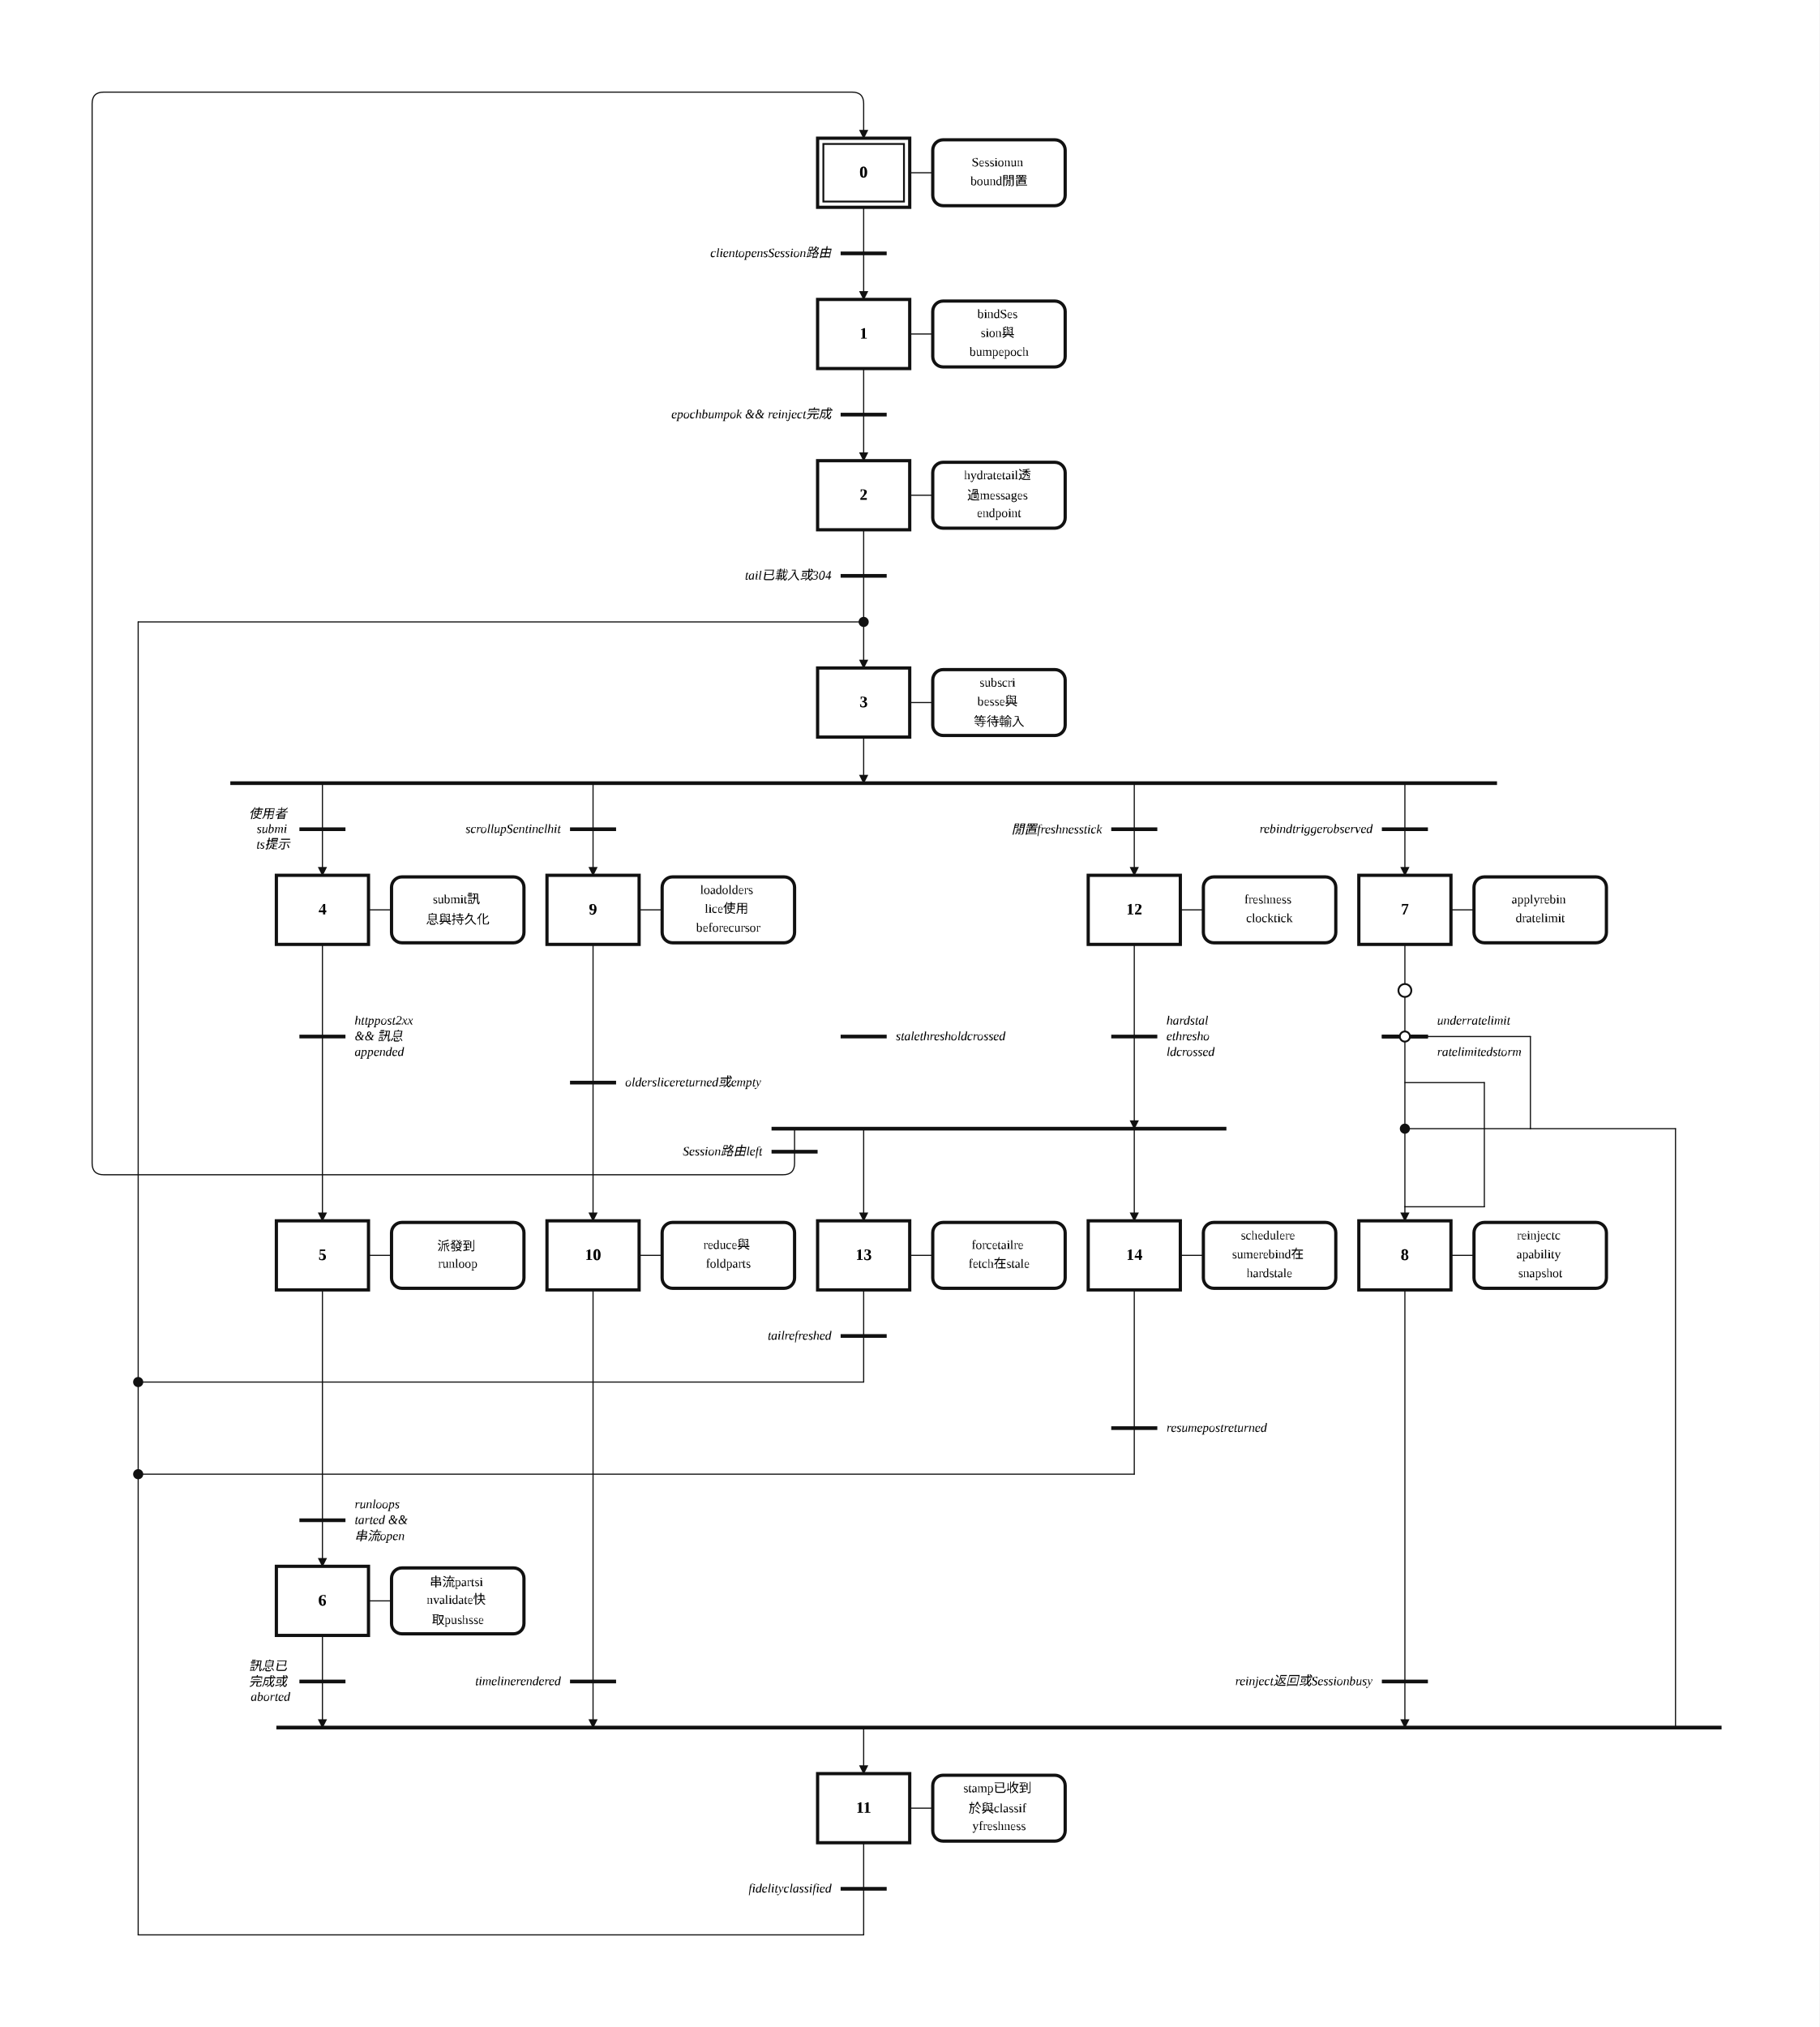
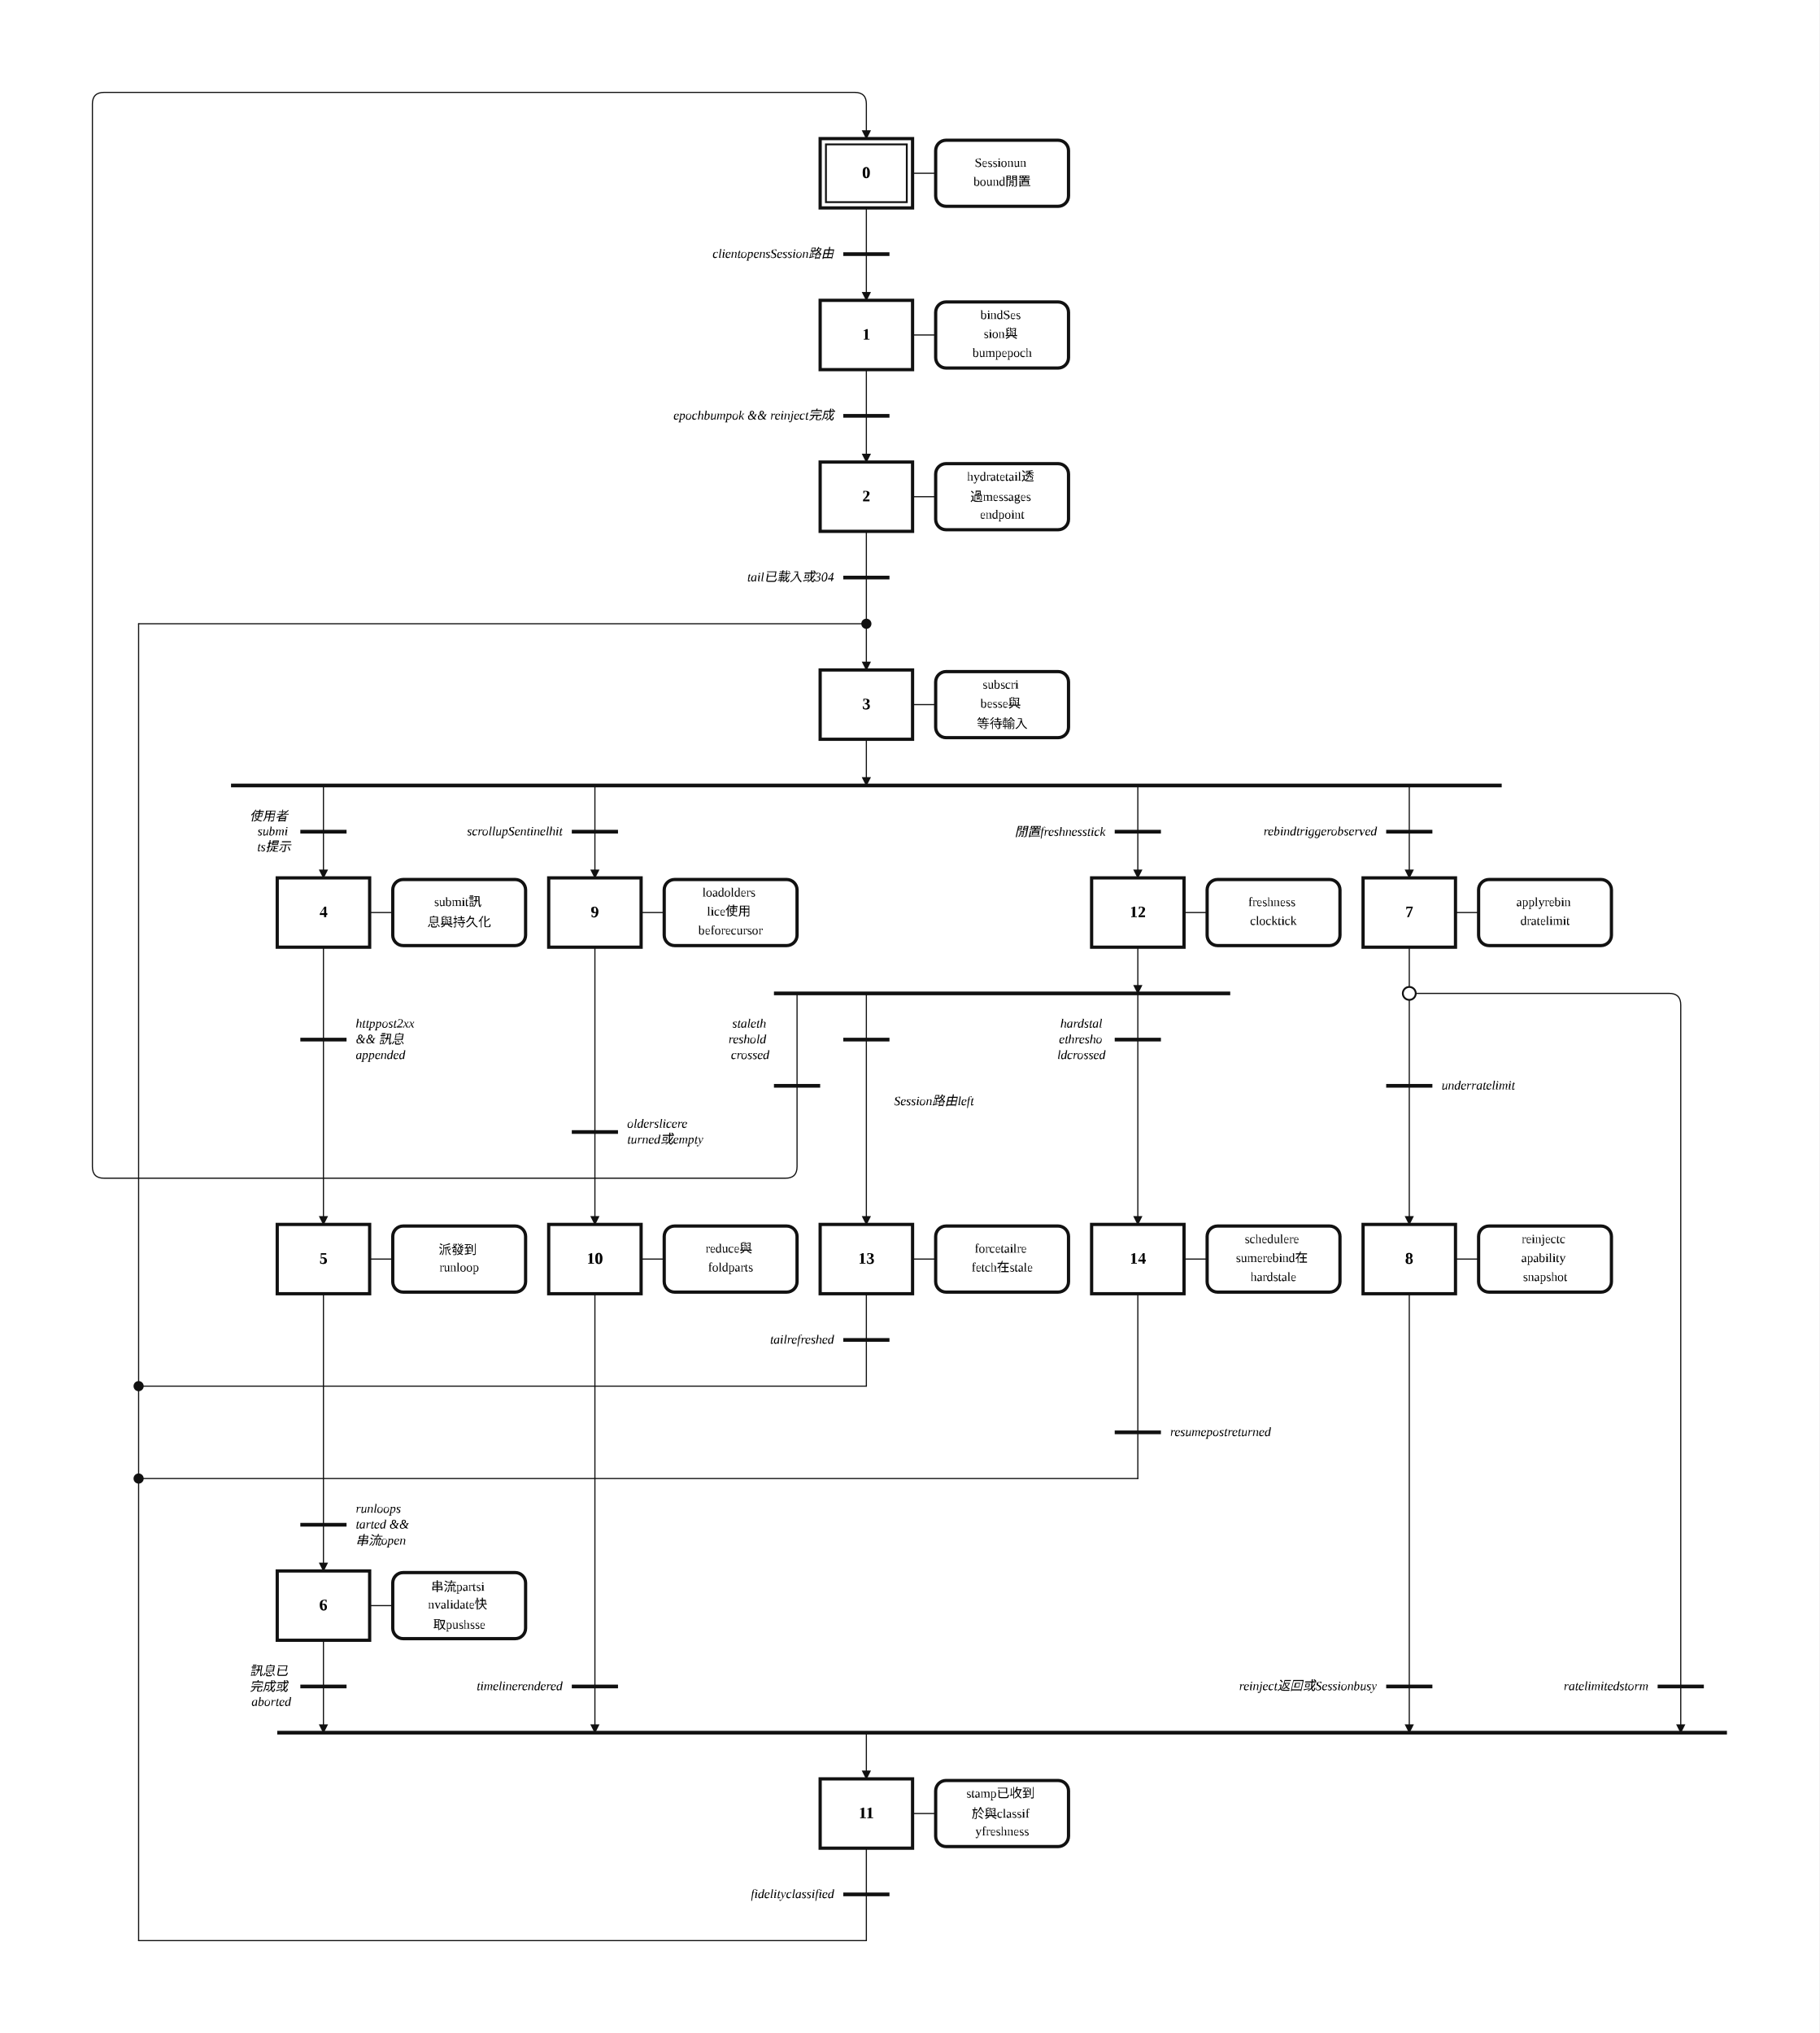
- <svg xmlns="http://www.w3.org/2000/svg" width="1580" height="1760" viewBox="-34.00 -2.00 79.00 88.00" role="img">
+ <svg xmlns="http://www.w3.org/2000/svg" width="1575" height="1760" viewBox="-34.00 -2.00 78.75 88.00" role="img">
  <style>
.step{fill:#fff;stroke:#111;stroke-width:.14}.step-inner{fill:none;stroke:#111;stroke-width:.08}
.action{fill:#fff;stroke:#111;stroke-width:.14}.gate{stroke:#111;stroke-width:.16}
.edge{fill:none;stroke:#111;stroke-width:.05;stroke-linecap:round;stroke-linejoin:round}.edge-arrow{marker-end:url(#arrow)}
.flyover-mask{stroke:#fff;stroke-width:.12;stroke-linecap:round}
.flyover{fill:none;stroke:#111;stroke-width:.05;stroke-linecap:round}
.junction{fill:#111;stroke:#111;stroke-width:0}.branch-junction{fill:#fff;stroke:#111;stroke-width:.08}
.assoc{stroke:#111;stroke-width:.05}.label{font:bold .7px 'Times New Roman', 'BiauKai', 'DFKai-SB', serif;text-anchor:middle;dominant-baseline:middle}
.action-label{font:.55px 'Times New Roman', 'BiauKai', 'DFKai-SB', serif;text-anchor:middle;dominant-baseline:middle}.gate-label{font:italic .55px 'Times New Roman', 'BiauKai', 'DFKai-SB', serif;text-anchor:start;dominant-baseline:middle}.gate-label-left{font:italic .55px 'Times New Roman', 'BiauKai', 'DFKai-SB', serif;text-anchor:end;dominant-baseline:middle}
</style>
  <defs>
    <marker id="arrow" markerWidth="0.4" markerHeight="0.4" refX="0.36" refY="0.2" orient="auto" markerUnits="userSpaceOnUse">
      <path d="M 0 0 L 0.4 0.2 L 0 0.4 z" fill="#111" />
    </marker>
  </defs>
-   <rect x="-34.00" y="-2.00" width="79.00" height="88.00" fill="white" />
+   <rect x="-34.00" y="-2.00" width="78.75" height="88.00" fill="white" />
  <path class="edge edge-arrow" d="M 3.50 23.00 L 3.50 27.00" />
  <path class="edge" d="M 3.50 7.00 L 3.50 9.00" />
  <path class="edge edge-arrow" d="M 3.50 9.00 L 3.50 11.00" />
  <path class="edge" d="M 3.50 14.00 L 3.50 16.00" />
  <path class="edge edge-arrow" d="M 3.50 16.00 L 3.50 18.00" />
  <path class="edge" d="M 3.50 21.00 L 3.50 23.00" />
  <path class="edge edge-arrow" d="M 3.50 30.00 L 3.50 32.00" />
  <path class="edge edge-arrow" d="M -20.00 32.00 L -20.00 36.00" />
  <path class="edge edge-arrow" d="M 27.00 32.00 L 27.00 36.00" />
  <path class="edge edge-arrow" d="M -8.25 32.00 L -8.25 36.00" />
  <path class="edge edge-arrow" d="M 15.25 32.00 L 15.25 36.00" />
  <path class="edge" d="M -20.00 39.00 L -20.00 43.00" />
  <path class="edge edge-arrow" d="M -20.00 43.00 L -20.00 51.00" />
  <path class="edge" d="M -20.00 54.00 L -20.00 64.00" />
  <path class="edge edge-arrow" d="M -20.00 64.00 L -20.00 66.00" />
  <path class="edge edge-arrow" d="M -20.00 69.00 L -20.00 73.00" />
  <path class="edge edge-arrow" d="M 3.50 73.00 L 3.50 75.00" />
  <path class="edge" d="M 27.00 39.00 L 27.00 41.00" />
-   <path class="edge" d="M 27.00 41.00 L 27.00 50.39" />
-   <path class="edge" d="M 27.00 50.39 L 30.45 50.39" />
-   <path class="edge" d="M 30.45 50.39 L 30.45 45.00" />
-   <path class="edge" d="M 30.45 45.00 L 27.00 45.00" />
-   <path class="edge edge-arrow" d="M 27.00 50.39 L 27.00 51.00" />
-   <path class="edge" d="M 27.00 43.00 L 32.45 43.00" />
-   <path class="edge" d="M 32.45 43.00 L 32.45 47.00" />
-   <path class="edge" d="M 32.45 47.00 L 27.00 47.00" />
-   <path class="edge" d="M 32.45 47.00 L 38.75 47.00" />
-   <path class="edge" d="M 38.75 47.00 L 38.75 73.00" />
-   <path class="edge" d="M 38.75 73.00 L 3.50 73.00" />
+   <path class="edge" d="M 27.00 41.00 L 27.00 45.00" />
+   <path class="edge edge-arrow" d="M 27.00 45.00 L 27.00 51.00" />
+   <path class="edge edge-arrow" d="M 27.00 41.00 L 38.25 41.00 Q 38.75 41.00 38.75 41.50 L 38.75 73.00" />
  <path class="edge edge-arrow" d="M 27.00 54.00 L 27.00 73.00" />
-   <path class="edge" d="M -8.25 39.00 L -8.25 45.00" />
-   <path class="edge edge-arrow" d="M -8.25 45.00 L -8.25 51.00" />
+   <path class="edge" d="M -8.25 39.00 L -8.25 47.00" />
+   <path class="edge edge-arrow" d="M -8.25 47.00 L -8.25 51.00" />
  <path class="edge edge-arrow" d="M -8.25 54.00 L -8.25 73.00" />
  <path class="edge" d="M 3.50 78.00 L 3.50 80.00" />
  <path class="edge" d="M 3.50 80.00 L 3.50 82.00" />
  <path class="edge" d="M 3.50 82.00 L -28.00 82.00" />
  <path class="edge" d="M -28.00 82.00 L -28.00 25.00" />
  <path class="edge" d="M -28.00 25.00 L 3.50 25.00" />
-   <path class="edge edge-arrow" d="M 15.25 39.00 L 15.25 47.00" />
-   <path class="edge edge-arrow" d="M 3.50 47.00 L 3.50 51.00" />
-   <path class="edge edge-arrow" d="M 15.25 47.00 L 15.25 51.00" />
-   <path class="edge edge-arrow" d="M 0.50 47.00 L 0.50 48.50 Q 0.50 49.00 0.00 49.00 L -29.50 49.00 Q -30.00 49.00 -30.00 48.50 L -30.00 2.50 Q -30.00 2.00 -29.50 2.00 L 3.00 2.00 Q 3.50 2.00 3.50 2.50 L 3.50 4.00" />
+   <path class="edge edge-arrow" d="M 15.25 39.00 L 15.25 41.00" />
+   <path class="edge edge-arrow" d="M 3.50 41.00 L 3.50 51.00" />
+   <path class="edge edge-arrow" d="M 15.25 41.00 L 15.25 51.00" />
+   <path class="edge edge-arrow" d="M 0.50 41.00 L 0.50 48.50 Q 0.50 49.00 0.00 49.00 L -29.50 49.00 Q -30.00 49.00 -30.00 48.50 L -30.00 2.50 Q -30.00 2.00 -29.50 2.00 L 3.00 2.00 Q 3.50 2.00 3.50 2.50 L 3.50 4.00" />
  <path class="edge" d="M 3.50 54.00 L 3.50 56.00" />
  <path class="edge" d="M 3.50 56.00 L 3.50 58.00" />
  <path class="edge" d="M 3.50 58.00 L -28.00 58.00" />
  <path class="edge" d="M 15.25 54.00 L 15.25 60.00" />
  <path class="edge" d="M 15.25 60.00 L 15.25 62.00" />
  <path class="edge" d="M 15.25 62.00 L -28.00 62.00" />
  <rect class="step" x="1.50" y="4.00" width="4.00" height="3.00" />
  <rect class="step-inner" x="1.75" y="4.25" width="3.50" height="2.50" />
  <text class="label" x="3.50" y="5.50">0</text>
  <rect class="step" x="1.50" y="11.00" width="4.00" height="3.00" />
  <text class="label" x="3.50" y="12.50">1</text>
  <rect class="step" x="1.50" y="18.00" width="4.00" height="3.00" />
  <text class="label" x="3.50" y="19.50">2</text>
  <rect class="step" x="1.50" y="27.00" width="4.00" height="3.00" />
  <text class="label" x="3.50" y="28.50">3</text>
  <rect class="step" x="-22.00" y="36.00" width="4.00" height="3.00" />
  <text class="label" x="-20.00" y="37.50">4</text>
  <rect class="step" x="-22.00" y="51.00" width="4.00" height="3.00" />
  <text class="label" x="-20.00" y="52.50">5</text>
  <rect class="step" x="-22.00" y="66.00" width="4.00" height="3.00" />
  <text class="label" x="-20.00" y="67.50">6</text>
  <rect class="step" x="25.00" y="36.00" width="4.00" height="3.00" />
  <text class="label" x="27.00" y="37.50">7</text>
  <rect class="step" x="25.00" y="51.00" width="4.00" height="3.00" />
  <text class="label" x="27.00" y="52.50">8</text>
  <rect class="step" x="-10.25" y="36.00" width="4.00" height="3.00" />
  <text class="label" x="-8.25" y="37.50">9</text>
  <rect class="step" x="-10.25" y="51.00" width="4.00" height="3.00" />
  <text class="label" x="-8.25" y="52.50">10</text>
  <rect class="step" x="1.50" y="75.00" width="4.00" height="3.00" />
  <text class="label" x="3.50" y="76.50">11</text>
  <rect class="step" x="13.25" y="36.00" width="4.00" height="3.00" />
  <text class="label" x="15.25" y="37.50">12</text>
  <rect class="step" x="1.50" y="51.00" width="4.00" height="3.00" />
  <text class="label" x="3.50" y="52.50">13</text>
  <rect class="step" x="13.25" y="51.00" width="4.00" height="3.00" />
  <text class="label" x="15.25" y="52.50">14</text>
  <line class="assoc" x1="5.50" y1="5.50" x2="6.50" y2="5.50" />
  <rect class="action" x="6.50" y="4.07" width="5.75" height="2.86" rx="0.45" ry="0.45" />
  <text class="action-label" x="9.38" y="5.09">
    <tspan x="9.38" dy="0">Sessionun</tspan>
    <tspan x="9.38" dy="0.82">bound閒置</tspan>
  </text>
  <line class="assoc" x1="5.50" y1="12.50" x2="6.50" y2="12.50" />
  <rect class="action" x="6.50" y="11.07" width="5.75" height="2.86" rx="0.45" ry="0.45" />
  <text class="action-label" x="9.38" y="11.68">
    <tspan x="9.38" dy="0">bindSes</tspan>
    <tspan x="9.38" dy="0.82">sion與</tspan>
    <tspan x="9.38" dy="0.82">bumpepoch</tspan>
  </text>
  <line class="assoc" x1="5.50" y1="19.50" x2="6.50" y2="19.50" />
  <rect class="action" x="6.50" y="18.07" width="5.75" height="2.86" rx="0.45" ry="0.45" />
  <text class="action-label" x="9.38" y="18.68">
    <tspan x="9.38" dy="0">hydratetail透</tspan>
    <tspan x="9.38" dy="0.82">過messages</tspan>
    <tspan x="9.38" dy="0.82">endpoint</tspan>
  </text>
  <line class="assoc" x1="5.50" y1="28.50" x2="6.50" y2="28.50" />
  <rect class="action" x="6.50" y="27.07" width="5.75" height="2.86" rx="0.45" ry="0.45" />
  <text class="action-label" x="9.38" y="27.68">
    <tspan x="9.38" dy="0">subscri</tspan>
    <tspan x="9.38" dy="0.82">besse與</tspan>
    <tspan x="9.38" dy="0.82">等待輸入</tspan>
  </text>
  <line class="assoc" x1="-18.00" y1="37.50" x2="-17.00" y2="37.50" />
  <rect class="action" x="-17.00" y="36.07" width="5.75" height="2.86" rx="0.45" ry="0.45" />
  <text class="action-label" x="-14.12" y="37.09">
    <tspan x="-14.12" dy="0">submit訊</tspan>
    <tspan x="-14.12" dy="0.82">息與持久化</tspan>
  </text>
  <line class="assoc" x1="-18.00" y1="52.50" x2="-17.00" y2="52.50" />
  <rect class="action" x="-17.00" y="51.07" width="5.75" height="2.86" rx="0.45" ry="0.45" />
  <text class="action-label" x="-14.12" y="52.09">
    <tspan x="-14.12" dy="0">派發到</tspan>
    <tspan x="-14.12" dy="0.82">runloop</tspan>
  </text>
  <line class="assoc" x1="-18.00" y1="67.50" x2="-17.00" y2="67.50" />
  <rect class="action" x="-17.00" y="66.07" width="5.75" height="2.86" rx="0.45" ry="0.45" />
  <text class="action-label" x="-14.12" y="66.68">
    <tspan x="-14.12" dy="0">串流partsi</tspan>
    <tspan x="-14.12" dy="0.82">nvalidate快</tspan>
    <tspan x="-14.12" dy="0.82">取pushsse</tspan>
  </text>
  <line class="assoc" x1="29.00" y1="37.50" x2="30.00" y2="37.50" />
  <rect class="action" x="30.00" y="36.07" width="5.75" height="2.86" rx="0.45" ry="0.45" />
  <text class="action-label" x="32.88" y="37.09">
    <tspan x="32.88" dy="0">applyrebin</tspan>
    <tspan x="32.88" dy="0.82">dratelimit</tspan>
  </text>
  <line class="assoc" x1="29.00" y1="52.50" x2="30.00" y2="52.50" />
  <rect class="action" x="30.00" y="51.07" width="5.75" height="2.86" rx="0.45" ry="0.45" />
  <text class="action-label" x="32.88" y="51.68">
    <tspan x="32.88" dy="0">reinjectc</tspan>
    <tspan x="32.88" dy="0.82">apability</tspan>
    <tspan x="32.88" dy="0.82">snapshot</tspan>
  </text>
  <line class="assoc" x1="-6.25" y1="37.50" x2="-5.25" y2="37.50" />
  <rect class="action" x="-5.25" y="36.07" width="5.75" height="2.86" rx="0.45" ry="0.45" />
  <text class="action-label" x="-2.38" y="36.68">
    <tspan x="-2.38" dy="0">loadolders</tspan>
    <tspan x="-2.38" dy="0.82">lice使用</tspan>
    <tspan x="-2.38" dy="0.82">beforecursor</tspan>
  </text>
  <line class="assoc" x1="-6.25" y1="52.50" x2="-5.25" y2="52.50" />
  <rect class="action" x="-5.25" y="51.07" width="5.75" height="2.86" rx="0.45" ry="0.45" />
  <text class="action-label" x="-2.38" y="52.09">
    <tspan x="-2.38" dy="0">reduce與</tspan>
    <tspan x="-2.38" dy="0.82">foldparts</tspan>
  </text>
  <line class="assoc" x1="5.50" y1="76.50" x2="6.50" y2="76.50" />
  <rect class="action" x="6.50" y="75.07" width="5.75" height="2.86" rx="0.45" ry="0.45" />
  <text class="action-label" x="9.38" y="75.68">
    <tspan x="9.38" dy="0">stamp已收到</tspan>
    <tspan x="9.38" dy="0.82">於與classif</tspan>
    <tspan x="9.38" dy="0.82">yfreshness</tspan>
  </text>
  <line class="assoc" x1="17.25" y1="37.50" x2="18.25" y2="37.50" />
  <rect class="action" x="18.25" y="36.07" width="5.75" height="2.86" rx="0.45" ry="0.45" />
  <text class="action-label" x="21.12" y="37.09">
    <tspan x="21.12" dy="0">freshness</tspan>
    <tspan x="21.12" dy="0.82">clocktick</tspan>
  </text>
  <line class="assoc" x1="5.50" y1="52.50" x2="6.50" y2="52.50" />
  <rect class="action" x="6.50" y="51.07" width="5.75" height="2.86" rx="0.45" ry="0.45" />
  <text class="action-label" x="9.38" y="52.09">
    <tspan x="9.38" dy="0">forcetailre</tspan>
    <tspan x="9.38" dy="0.82">fetch在stale</tspan>
  </text>
  <line class="assoc" x1="17.25" y1="52.50" x2="18.25" y2="52.50" />
  <rect class="action" x="18.25" y="51.07" width="5.75" height="2.86" rx="0.45" ry="0.45" />
  <text class="action-label" x="21.12" y="51.68">
    <tspan x="21.12" dy="0">schedulere</tspan>
    <tspan x="21.12" dy="0.82">sumerebind在</tspan>
    <tspan x="21.12" dy="0.82">hardstale</tspan>
  </text>
  <line class="gate" x1="2.50" y1="9.00" x2="4.50" y2="9.00" />
  <text class="gate-label-left" x="2.10" y="9.00">
    <tspan x="2.10" dy="0">clientopensSession路由</tspan>
  </text>
  <line class="gate" x1="2.50" y1="16.00" x2="4.50" y2="16.00" />
  <text class="gate-label-left" x="2.10" y="16.00">
    <tspan x="2.10" dy="0">epochbumpok &amp;&amp; reinject完成</tspan>
  </text>
  <line class="gate" x1="2.50" y1="23.00" x2="4.50" y2="23.00" />
  <text class="gate-label-left" x="2.10" y="23.00">
    <tspan x="2.10" dy="0">tail已載入或304</tspan>
  </text>
  <line class="gate" x1="-24.00" y1="32.00" x2="31.00" y2="32.00" />
  <line class="gate" x1="-21.00" y1="43.00" x2="-19.00" y2="43.00" />
  <text class="gate-label" x="-18.60" y="42.32">
    <tspan x="-18.60" dy="0">httppost2xx</tspan>
    <tspan x="-18.60" dy="0.68">&amp;&amp; 訊息</tspan>
    <tspan x="-18.60" dy="0.68">appended</tspan>
  </text>
  <line class="gate" x1="-21.00" y1="64.00" x2="-19.00" y2="64.00" />
  <text class="gate-label" x="-18.60" y="63.32">
    <tspan x="-18.60" dy="0">runloops</tspan>
    <tspan x="-18.60" dy="0.68">tarted &amp;&amp;</tspan>
    <tspan x="-18.60" dy="0.68">串流open</tspan>
  </text>
  <line class="gate" x1="-22.00" y1="73.00" x2="40.75" y2="73.00" />
-   <circle class="branch-junction" cx="27.00" cy="41.00" r="0.28" />
-   <line class="gate" x1="-9.25" y1="45.00" x2="-7.25" y2="45.00" />
-   <text class="gate-label" x="-6.85" y="45.00">
-     <tspan x="-6.85" dy="0">olderslicereturned或empty</tspan>
+   <line class="gate" x1="26.00" y1="45.00" x2="28.00" y2="45.00" />
+   <text class="gate-label" x="28.40" y="45.00">
+     <tspan x="28.40" dy="0">underratelimit</tspan>
+   </text>
+   <line class="gate" x1="-9.25" y1="47.00" x2="-7.25" y2="47.00" />
+   <text class="gate-label" x="-6.85" y="46.66">
+     <tspan x="-6.85" dy="0">olderslicere</tspan>
+     <tspan x="-6.85" dy="0.68">turned或empty</tspan>
  </text>
  <line class="gate" x1="2.50" y1="80.00" x2="4.50" y2="80.00" />
  <text class="gate-label-left" x="2.10" y="80.00">
    <tspan x="2.10" dy="0">fidelityclassified</tspan>
  </text>
-   <line class="gate" x1="-0.50" y1="47.00" x2="19.25" y2="47.00" />
+   <line class="gate" x1="-0.50" y1="41.00" x2="19.25" y2="41.00" />
  <line class="gate" x1="2.50" y1="56.00" x2="4.50" y2="56.00" />
  <text class="gate-label-left" x="2.10" y="56.00">
    <tspan x="2.10" dy="0">tailrefreshed</tspan>
  </text>
  <line class="gate" x1="14.25" y1="60.00" x2="16.25" y2="60.00" />
  <text class="gate-label" x="16.65" y="60.00">
    <tspan x="16.65" dy="0">resumepostreturned</tspan>
  </text>
  <line class="gate" x1="-21.00" y1="34.00" x2="-19.00" y2="34.00" />
  <text class="gate-label-left" x="-21.40" y="33.32">
    <tspan x="-21.40" dy="0">使用者</tspan>
    <tspan x="-21.40" dy="0.68">submi</tspan>
    <tspan x="-21.40" dy="0.68">ts提示</tspan>
  </text>
  <line class="gate" x1="26.00" y1="34.00" x2="28.00" y2="34.00" />
  <text class="gate-label-left" x="25.60" y="34.00">
    <tspan x="25.60" dy="0">rebindtriggerobserved</tspan>
  </text>
  <line class="gate" x1="-9.25" y1="34.00" x2="-7.25" y2="34.00" />
  <text class="gate-label-left" x="-9.65" y="34.00">
    <tspan x="-9.65" dy="0">scrollupSentinelhit</tspan>
  </text>
  <line class="gate" x1="14.25" y1="34.00" x2="16.25" y2="34.00" />
  <text class="gate-label-left" x="13.85" y="34.00">
    <tspan x="13.85" dy="0">閒置freshnesstick</tspan>
  </text>
  <line class="gate" x1="-21.00" y1="71.00" x2="-19.00" y2="71.00" />
  <text class="gate-label-left" x="-21.40" y="70.32">
    <tspan x="-21.40" dy="0">訊息已</tspan>
    <tspan x="-21.40" dy="0.68">完成或</tspan>
    <tspan x="-21.40" dy="0.68">aborted</tspan>
  </text>
-   <line class="gate" x1="26.00" y1="43.00" x2="28.00" y2="43.00" />
-   <text class="gate-label" x="28.40" y="42.32">
-     <tspan x="28.40" dy="0">underratelimit</tspan>
-   </text>
-   <line class="gate" x1="26.00" y1="43.00" x2="28.00" y2="43.00" />
-   <text class="gate-label" x="28.40" y="43.68">
-     <tspan x="28.40" dy="0">ratelimitedstorm</tspan>
+   <line class="gate" x1="37.75" y1="71.00" x2="39.75" y2="71.00" />
+   <text class="gate-label-left" x="37.35" y="71.00">
+     <tspan x="37.35" dy="0">ratelimitedstorm</tspan>
  </text>
  <line class="gate" x1="26.00" y1="71.00" x2="28.00" y2="71.00" />
  <text class="gate-label-left" x="25.60" y="71.00">
    <tspan x="25.60" dy="0">reinject返回或Sessionbusy</tspan>
  </text>
  <line class="gate" x1="-9.25" y1="71.00" x2="-7.25" y2="71.00" />
  <text class="gate-label-left" x="-9.65" y="71.00">
    <tspan x="-9.65" dy="0">timelinerendered</tspan>
  </text>
  <line class="gate" x1="2.50" y1="43.00" x2="4.50" y2="43.00" />
-   <text class="gate-label" x="4.90" y="43.00">
-     <tspan x="4.90" dy="0">stalethresholdcrossed</tspan>
+   <text class="gate-label-left" x="-0.70" y="42.32">
+     <tspan x="-0.70" dy="0">staleth</tspan>
+     <tspan x="-0.70" dy="0.68">reshold</tspan>
+     <tspan x="-0.70" dy="0.68">crossed</tspan>
  </text>
  <line class="gate" x1="14.25" y1="43.00" x2="16.25" y2="43.00" />
-   <text class="gate-label" x="16.65" y="42.32">
-     <tspan x="16.65" dy="0">hardstal</tspan>
-     <tspan x="16.65" dy="0.68">ethresho</tspan>
-     <tspan x="16.65" dy="0.68">ldcrossed</tspan>
-   </text>
-   <line class="gate" x1="-0.50" y1="48.00" x2="1.50" y2="48.00" />
-   <text class="gate-label-left" x="-0.90" y="48.00">
-     <tspan x="-0.90" dy="0">Session路由left</tspan>
+   <text class="gate-label-left" x="13.85" y="42.32">
+     <tspan x="13.85" dy="0">hardstal</tspan>
+     <tspan x="13.85" dy="0.68">ethresho</tspan>
+     <tspan x="13.85" dy="0.68">ldcrossed</tspan>
+   </text>
+   <line class="gate" x1="-0.50" y1="45.00" x2="1.50" y2="45.00" />
+   <text class="gate-label" x="4.70" y="45.68">
+     <tspan x="4.70" dy="0">Session路由left</tspan>
  </text>
  <circle class="junction" cx="3.50" cy="25.00" r="0.22" />
-   <circle class="branch-junction" cx="27.00" cy="43.00" r="0.22" />
-   <circle class="junction" cx="27.00" cy="47.00" r="0.22" />
  <circle class="junction" cx="-28.00" cy="58.00" r="0.22" />
  <circle class="junction" cx="-28.00" cy="62.00" r="0.22" />
+   <circle class="branch-junction" cx="27.00" cy="41.00" r="0.28" />
</svg>
